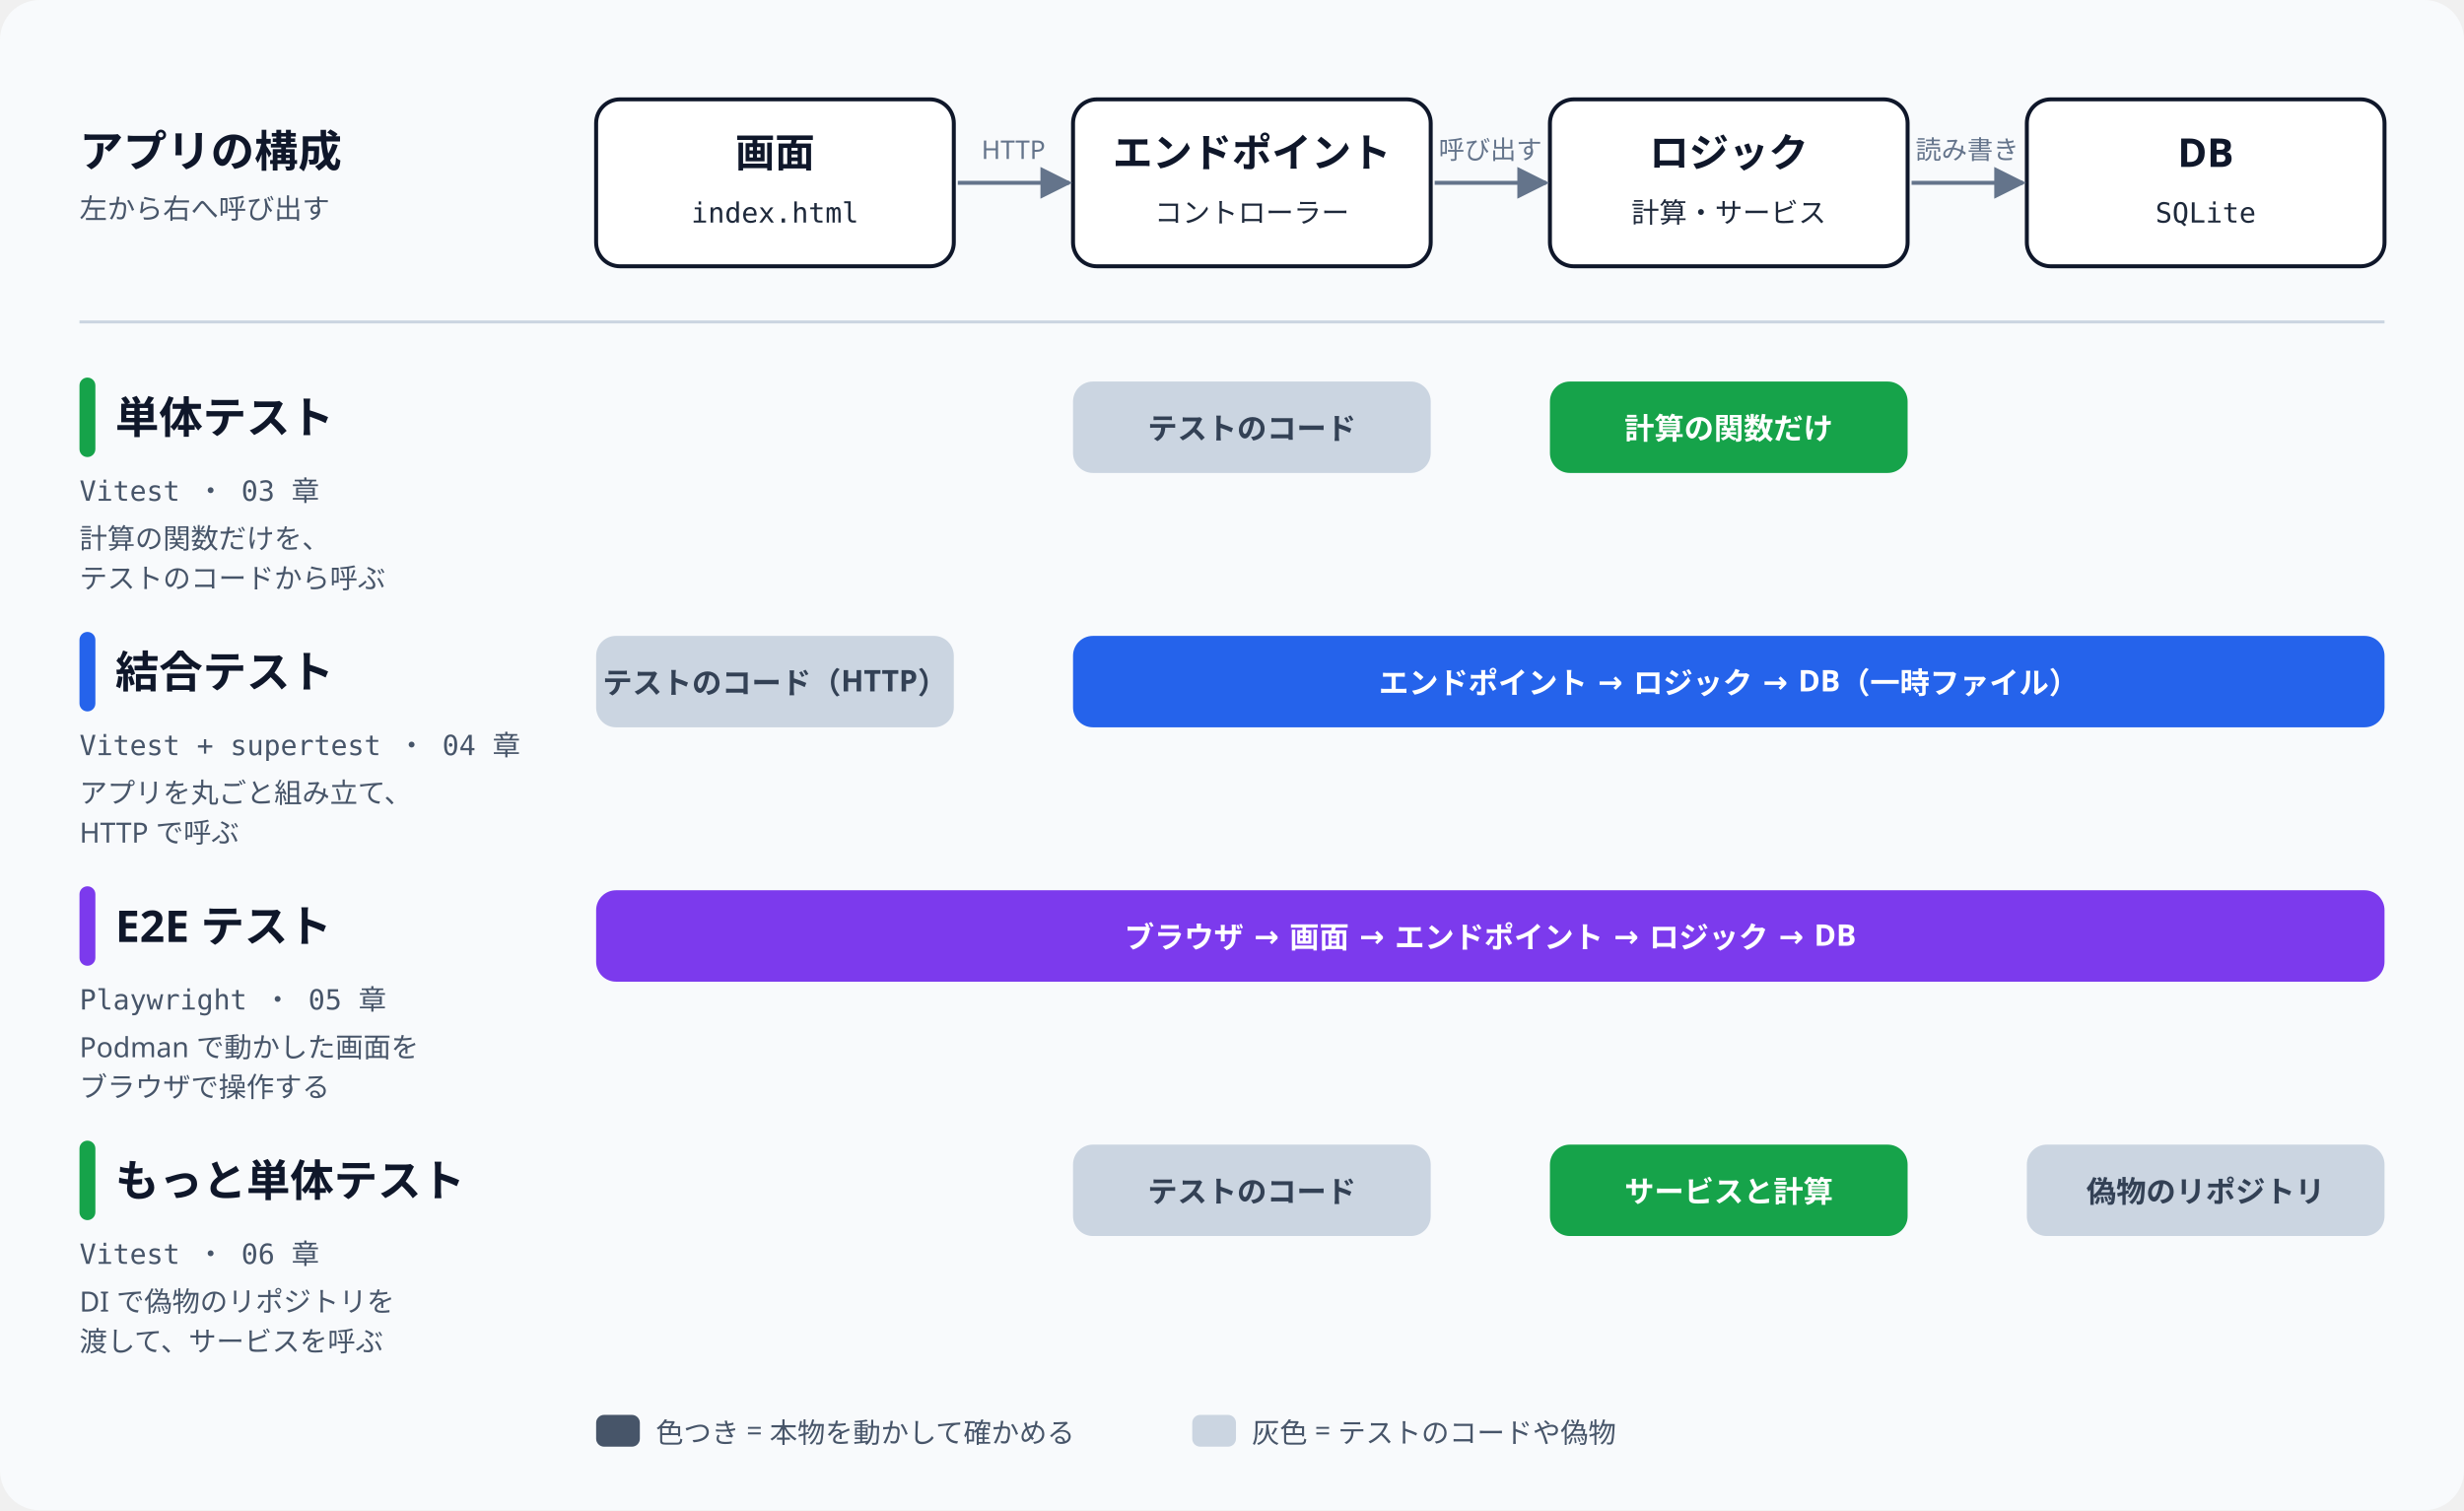
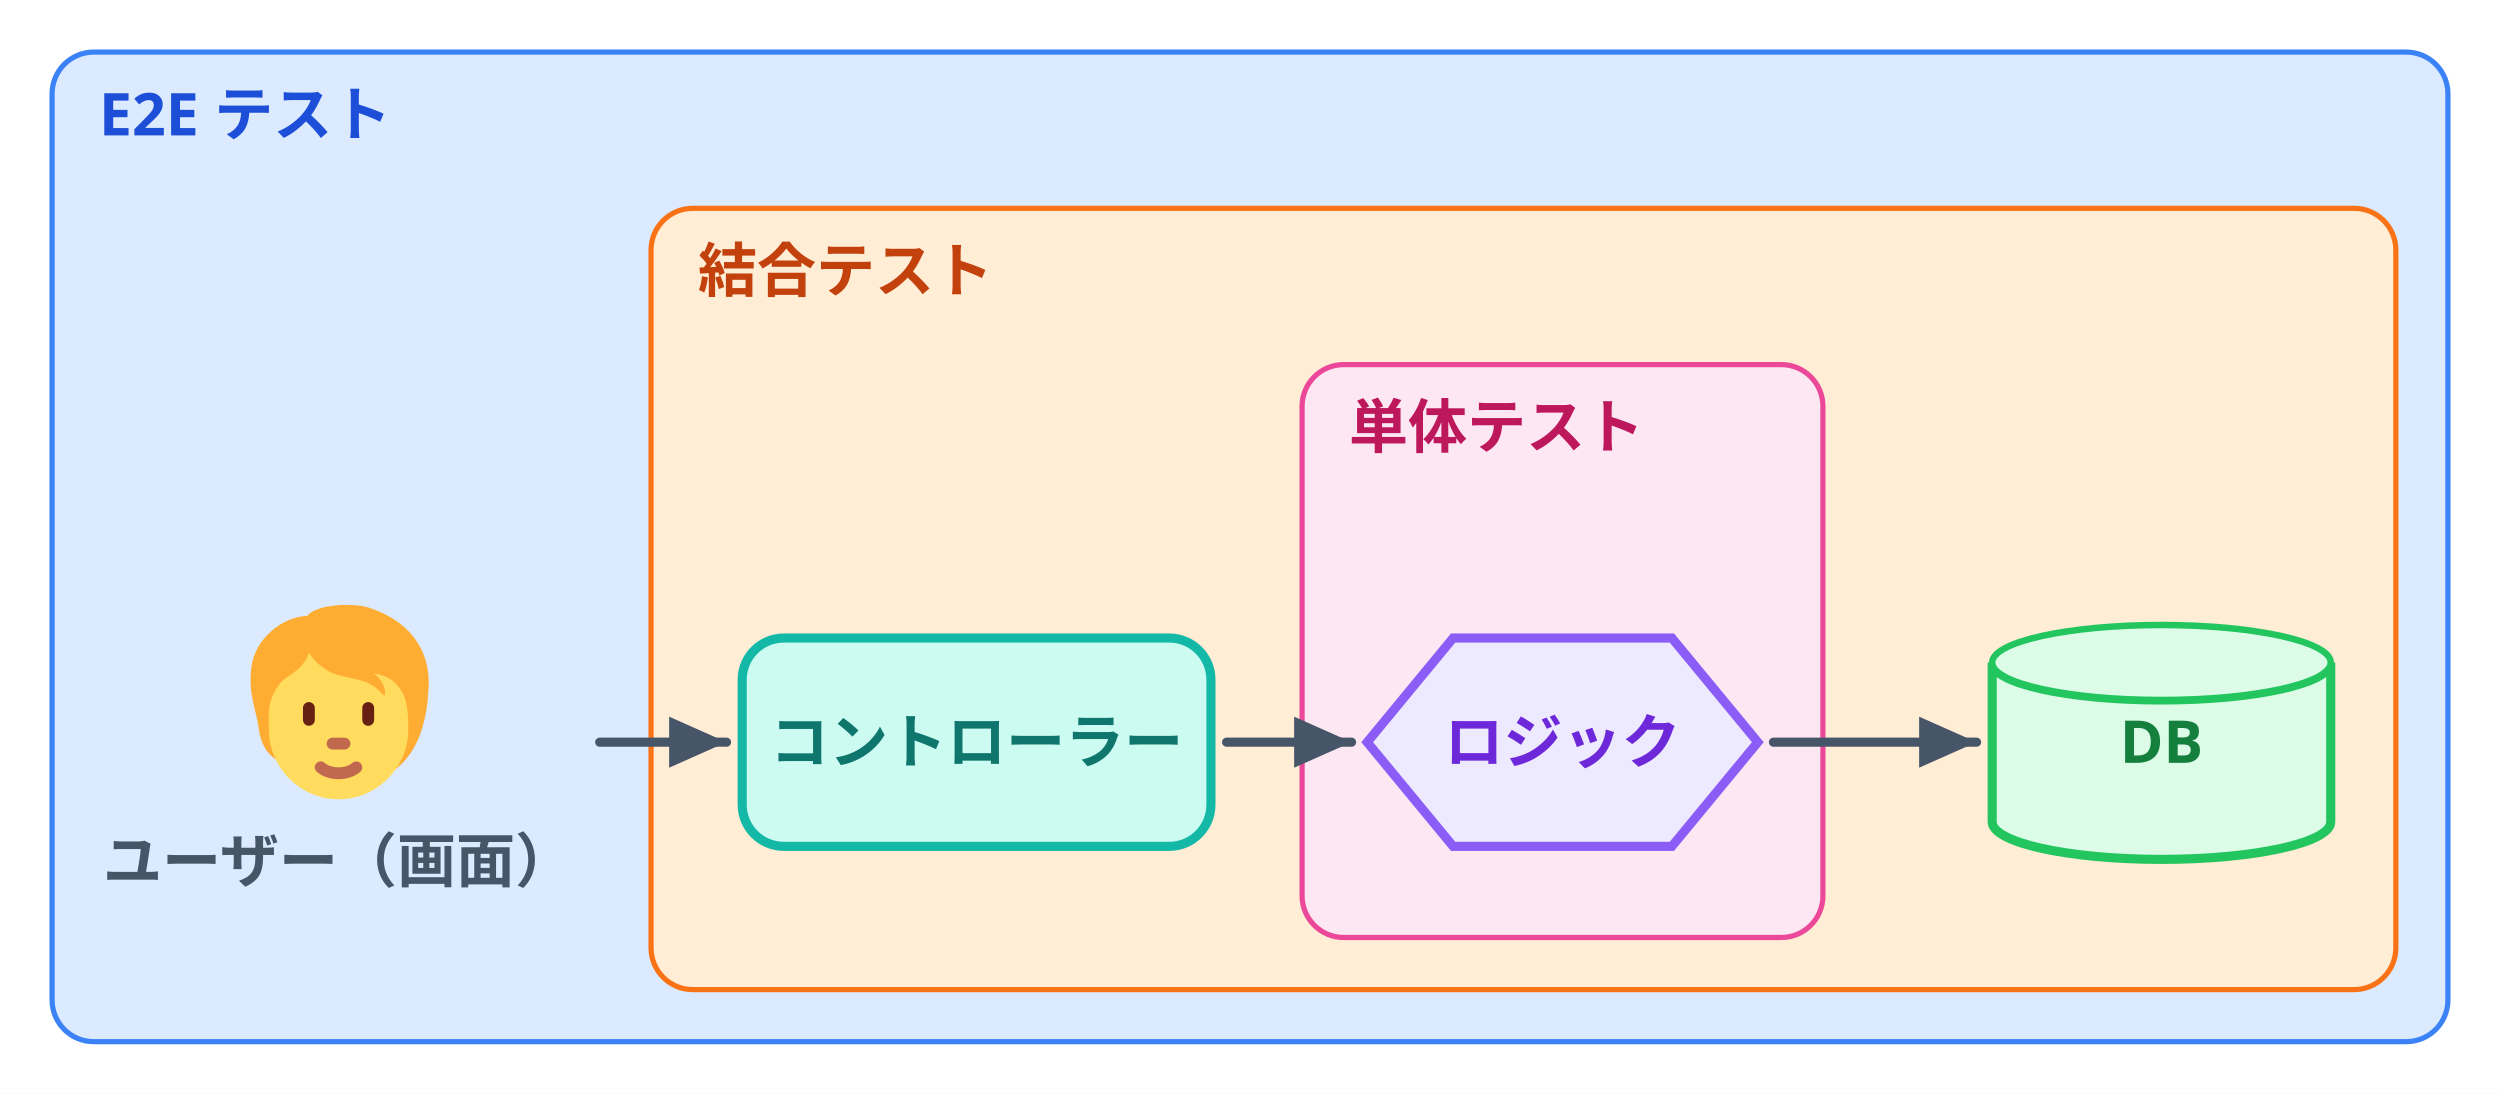
- <svg xmlns="http://www.w3.org/2000/svg" viewBox="0 0 1240 760" width="1240" height="760" role="img" aria-label="アプリは画面・エンドポイント・ロジック・DB の 4 つでできている。単体テスト（03 章）はロジックの計算の関数だけを確かめる。結合テスト（04 章）はテストのコードから HTTP でエンドポイント・ロジック・DB をまとめて確かめ、DB は一時ファイルにする。E2E テスト（05 章）は Podman で動かした画面から DB までをブラウザで確かめる。もっと単体テスト（06 章）は、リポジトリを偽物にしてサービスを確かめる">
+ <svg xmlns="http://www.w3.org/2000/svg" width="960" height="420" viewBox="0 0 960 420" font-family="'Hiragino Sans','Noto Sans JP','Yu Gothic','Segoe UI',sans-serif">
  <defs>
-     <style>text{font-family:'Hiragino Sans','Noto Sans JP','Yu Gothic UI',system-ui,sans-serif}.h{font-size:22px;font-weight:700;fill:#0f172a}.t{font-size:20px;font-weight:700;fill:#0f172a}.s{font-size:14px;fill:#475569}.m{font-size:14px;fill:#1e293b;font-family:ui-monospace,Menlo,monospace}.b{font-size:15px;font-weight:700}.g{fill:#334155}.w{fill:#fff}.x{font-size:13px;fill:#64748b}</style>
-     <marker id="ar" viewBox="0 0 10 10" refX="9" refY="5" markerWidth="8" markerHeight="8" orient="auto">
-       <path d="M0 0L10 5L0 10z" fill="#64748b" />
+     <marker id="aR" viewBox="0 0 10 10" refX="9" refY="5" markerWidth="7" markerHeight="7" orient="auto-start-reverse">
+       <path d="M0 1 L9 5 L0 9 z" fill="#475569" />
+     </marker>
+     <marker id="aRsub" viewBox="0 0 10 10" refX="9" refY="5" markerWidth="7" markerHeight="7" orient="auto-start-reverse">
+       <path d="M0 1 L9 5 L0 9 z" fill="#94a3b8" />
    </marker>
  </defs>
-   <rect width="1240" height="760" rx="20" fill="#f8fafc" />
-   <text x="40" y="84" text-anchor="start" class="h">アプリの構成</text>
-   <text x="40" y="110" text-anchor="start" class="s">左から右へ呼び出す</text>
-   <rect x="300" y="50" width="180" height="84" rx="12" fill="#fff" stroke="#0f172a" stroke-width="2" />
-   <text x="390" y="84" text-anchor="middle" class="t">画面</text>
-   <text x="390" y="112" text-anchor="middle" class="m">index.html</text>
-   <rect x="540" y="50" width="180" height="84" rx="12" fill="#fff" stroke="#0f172a" stroke-width="2" />
-   <text x="630" y="84" text-anchor="middle" class="t">エンドポイント</text>
-   <text x="630" y="112" text-anchor="middle" class="m">コントローラー</text>
-   <rect x="780" y="50" width="180" height="84" rx="12" fill="#fff" stroke="#0f172a" stroke-width="2" />
-   <text x="870" y="84" text-anchor="middle" class="t">ロジック</text>
-   <text x="870" y="112" text-anchor="middle" class="m">計算・サービス</text>
-   <rect x="1020" y="50" width="180" height="84" rx="12" fill="#fff" stroke="#0f172a" stroke-width="2" />
-   <text x="1110" y="84" text-anchor="middle" class="t">DB</text>
-   <text x="1110" y="112" text-anchor="middle" class="m">SQLite</text>
-   <line x1="482" y1="92" x2="538" y2="92" stroke="#64748b" stroke-width="2" marker-end="url(#ar)" />
-   <text x="510" y="80" text-anchor="middle" class="x">HTTP</text>
-   <line x1="722" y1="92" x2="778" y2="92" stroke="#64748b" stroke-width="2" marker-end="url(#ar)" />
-   <text x="750" y="80" text-anchor="middle" class="x">呼び出す</text>
-   <line x1="962" y1="92" x2="1018" y2="92" stroke="#64748b" stroke-width="2" marker-end="url(#ar)" />
-   <text x="990" y="80" text-anchor="middle" class="x">読み書き</text>
-   <line x1="40" y1="162" x2="1200" y2="162" stroke="#cbd5e1" stroke-width="1.5" />
-   <rect x="40" y="190" width="8" height="40" rx="4" fill="#16a34a" />
-   <text x="58" y="218" text-anchor="start" class="h">単体テスト</text>
-   <text x="40" y="252" class="m" style="fill:#475569">Vitest ・ 03 章</text>
-   <text x="40" y="276" text-anchor="start" class="s">計算の関数だけを、</text>
-   <text x="40" y="296" text-anchor="start" class="s">テストのコードから呼ぶ</text>
-   <rect x="540" y="192" width="180" height="46" rx="10" fill="#cbd5e1" />
-   <text x="630" y="221" text-anchor="middle" class="b g">テストのコード</text>
-   <rect x="780" y="192" width="180" height="46" rx="10" fill="#16a34a" />
-   <text x="870" y="221" text-anchor="middle" class="b w">計算の関数だけ</text>
-   <rect x="40" y="318" width="8" height="40" rx="4" fill="#2563eb" />
-   <text x="58" y="346" text-anchor="start" class="h">結合テスト</text>
-   <text x="40" y="380" class="m" style="fill:#475569">Vitest + supertest ・ 04 章</text>
-   <text x="40" y="404" text-anchor="start" class="s">アプリを丸ごと組み立て、</text>
-   <text x="40" y="424" text-anchor="start" class="s">HTTP で呼ぶ</text>
-   <rect x="300" y="320" width="180" height="46" rx="10" fill="#cbd5e1" />
-   <text x="390" y="349" text-anchor="middle" class="b g">テストのコード（HTTP）</text>
-   <rect x="540" y="320" width="660" height="46" rx="10" fill="#2563eb" />
-   <text x="870" y="349" text-anchor="middle" class="b w">エンドポイント → ロジック → DB（一時ファイル）</text>
-   <rect x="40" y="446" width="8" height="40" rx="4" fill="#7c3aed" />
-   <text x="58" y="474" text-anchor="start" class="h">E2E テスト</text>
-   <text x="40" y="508" class="m" style="fill:#475569">Playwright ・ 05 章</text>
-   <text x="40" y="532" text-anchor="start" class="s">Podman で動かした画面を</text>
-   <text x="40" y="552" text-anchor="start" class="s">ブラウザで操作する</text>
-   <rect x="300" y="448" width="900" height="46" rx="10" fill="#7c3aed" />
-   <text x="750" y="477" text-anchor="middle" class="b w">ブラウザ → 画面 → エンドポイント → ロジック → DB</text>
-   <rect x="40" y="574" width="8" height="40" rx="4" fill="#16a34a" />
-   <text x="58" y="602" text-anchor="start" class="h">もっと単体テスト</text>
-   <text x="40" y="636" class="m" style="fill:#475569">Vitest ・ 06 章</text>
-   <text x="40" y="660" text-anchor="start" class="s">DI で偽物のリポジトリを</text>
-   <text x="40" y="680" text-anchor="start" class="s">渡して、サービスを呼ぶ</text>
-   <rect x="540" y="576" width="180" height="46" rx="10" fill="#cbd5e1" />
-   <text x="630" y="605" text-anchor="middle" class="b g">テストのコード</text>
-   <rect x="780" y="576" width="180" height="46" rx="10" fill="#16a34a" />
-   <text x="870" y="605" text-anchor="middle" class="b w">サービスと計算</text>
-   <rect x="1020" y="576" width="180" height="46" rx="10" fill="#cbd5e1" />
-   <text x="1110" y="605" text-anchor="middle" class="b g">偽物のリポジトリ</text>
-   <rect x="300" y="712" width="22" height="16" rx="4" fill="#475569" />
-   <text x="330" y="726" text-anchor="start" class="s">色つき = 本物を動かして確かめる</text>
-   <rect x="600" y="712" width="22" height="16" rx="4" fill="#cbd5e1" />
-   <text x="630" y="726" text-anchor="start" class="s">灰色 = テストのコードや偽物</text>
+   <rect x="0" y="0" width="960" height="420" fill="#ffffff" />
+   <rect x="20" y="20" width="920" height="380" rx="16" fill="#dbeafe" stroke="#3b82f6" stroke-width="2.0" />
+   <text x="38" y="52" text-anchor="start" font-size="22.667" fill="#1d4ed8" font-weight="600">E2E テスト</text>
+   <rect x="250" y="80" width="670" height="300" rx="16" fill="#ffedd5" stroke="#f97316" stroke-width="2.0" />
+   <text x="268" y="112" text-anchor="start" font-size="22.667" fill="#c2410c" font-weight="600">結合テスト</text>
+   <rect x="500" y="140" width="200" height="220" rx="16" fill="#fce7f3" stroke="#ec4899" stroke-width="2.0" />
+   <text x="518" y="172" text-anchor="start" font-size="22.667" fill="#be185d" font-weight="600">単体テスト</text>
+   <svg x="89.0" y="228.6" width="82.0" height="82.0" viewBox="0 0 36 36">
+     <path fill="#FFAC33" d="M23.111 2.081c-2.638-.853-8.844-.621-10.395 1.396-4.034.078-8.766 3.724-9.387 8.534-.614 4.76.754 6.971 1.241 10.551.552 4.056 2.832 5.353 4.655 5.896 2.623 3.465 5.411 3.317 10.092 3.317 9.141 0 13.495-6.116 13.88-16.505.232-6.284-3.454-11.043-10.086-13.189z" />
+     <path fill="#FFDC5D" d="M28.339 15.713c-.884-1.225-2.017-2.211-4.499-2.56.931.427 1.823 1.901 1.939 2.715.116.815.233 1.474-.504.659-2.952-3.263-6.167-1.978-9.354-3.972-2.226-1.392-2.903-2.933-2.903-2.933s-.272 2.056-3.646 4.15c-.978.607-2.145 1.959-2.793 3.956-.465 1.435-.321 2.715-.321 4.903 0 6.385 5.262 11.753 11.753 11.753s11.753-5.415 11.753-11.753c0-3.97-.416-5.521-1.425-6.918z" />
+     <path fill="#C1694F" d="M18 31c-2.347 0-3.575-1.16-3.707-1.293-.391-.391-.391-1.023 0-1.414.387-.387 1.013-.39 1.404-.01.051.047.806.717 2.303.717 1.519 0 2.273-.69 2.305-.719.398-.373 1.027-.362 1.408.029.379.393.38 1.011-.006 1.397C21.575 29.84 20.347 31 18 31zm1-5h-2c-.552 0-1-.447-1-1s.448-1 1-1h2c.553 0 1 .447 1 1s-.447 1-1 1z" />
+     <path fill="#662113" d="M13 22c-.552 0-1-.447-1-1v-2c0-.552.448-1 1-1s1 .448 1 1v2c0 .553-.448 1-1 1zm10 0c-.553 0-1-.447-1-1v-2c0-.552.447-1 1-1s1 .448 1 1v2c0 .553-.447 1-1 1z" />
+   </svg>
+   <text x="130" y="338.707" text-anchor="middle" font-size="22.667" fill="#475569" font-weight="600">ユーザー（画面）</text>
+   <rect x="285" y="245" width="180" height="80" rx="16" fill="#ccfbf1" stroke="#14b8a6" stroke-width="3.5" />
+   <text x="375" y="292.933" text-anchor="middle" font-size="22.667" fill="#0f766e" font-weight="600">コントローラー</text>
+   <polygon points="558,245 642,245 675,285 642,325 558,325 525,285" fill="#ede9fe" stroke="#8b5cf6" stroke-width="3.5" />
+   <text x="600" y="292.933" text-anchor="middle" font-size="22.667" fill="#6d28d9" font-weight="600">ロジック</text>
+   <path d="M765.0 254.4 A65.0 14.4 0 0 0 895.0 254.4 L895.0 315.6 A65.0 14.4 0 0 1 765.0 315.6 Z" fill="#dcfce7" stroke="#22c55e" stroke-width="3.5" />
+   <ellipse cx="830.0" cy="254.4" rx="65.0" ry="14.4" fill="#dcfce7" stroke="#22c55e" stroke-width="2.5" />
+   <text x="830" y="292.933" text-anchor="middle" font-size="22.667" fill="#15803d" font-weight="600">DB</text>
+   <path d="M230.29 285.00 L279.00 285.00" fill="none" stroke="#475569" stroke-width="3.5" stroke-linecap="round" stroke-linejoin="round" marker-end="url(#aR)" />
+   <path d="M471.00 285.00 L519.00 285.00" fill="none" stroke="#475569" stroke-width="3.5" stroke-linecap="round" stroke-linejoin="round" marker-end="url(#aR)" />
+   <path d="M681.00 285.00 L759.00 285.00" fill="none" stroke="#475569" stroke-width="3.5" stroke-linecap="round" stroke-linejoin="round" marker-end="url(#aR)" />
</svg>
